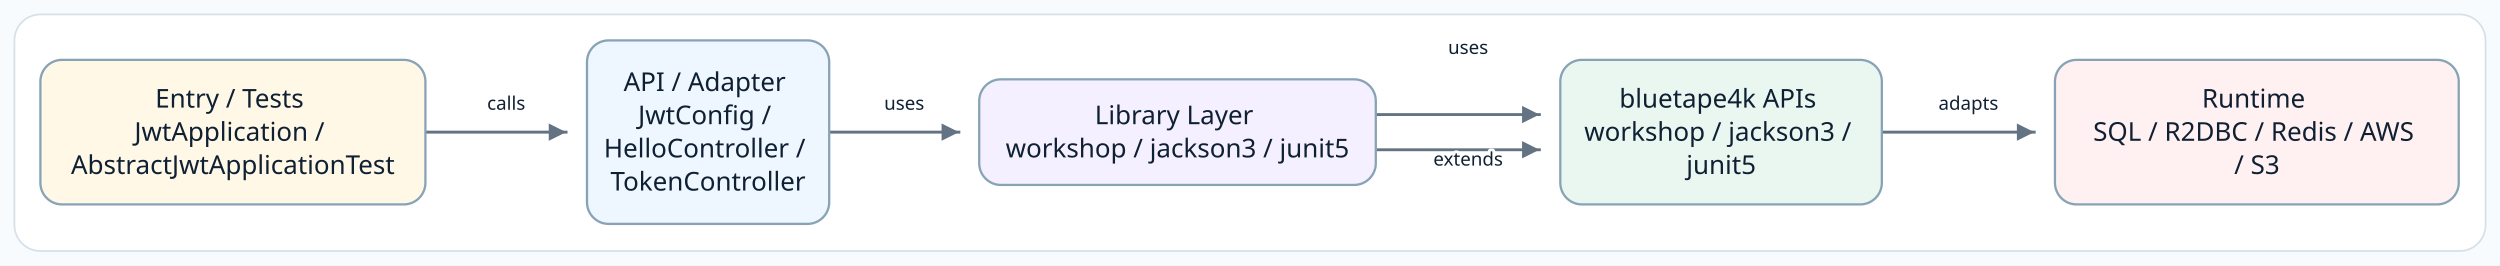
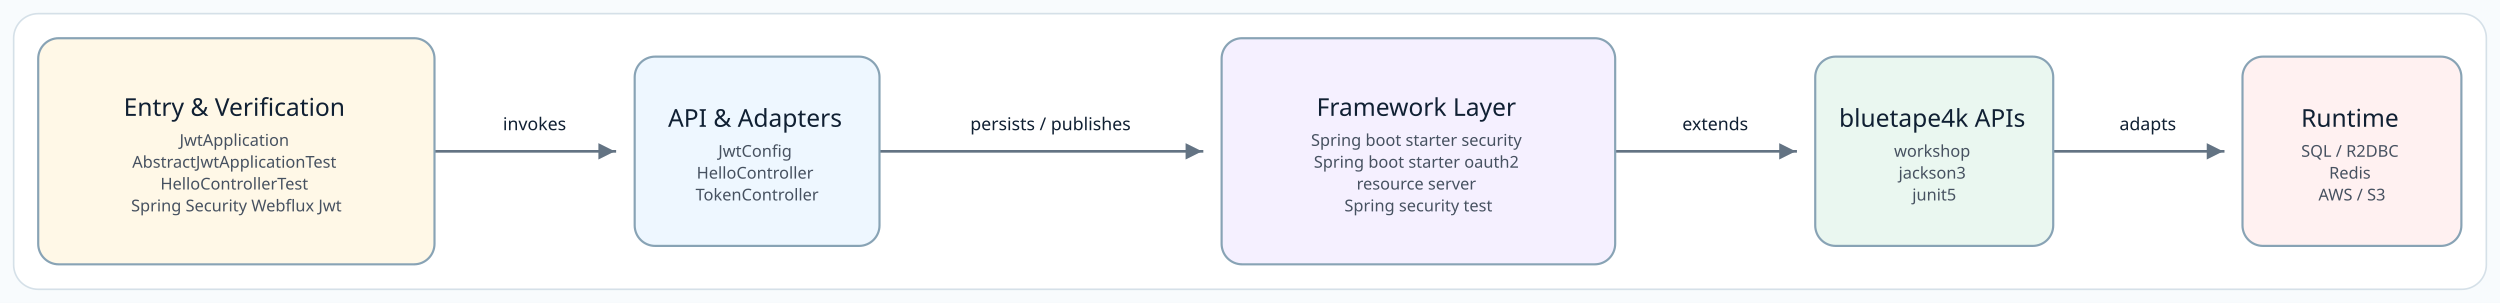
- <svg xmlns="http://www.w3.org/2000/svg" width="1733" height="184" viewBox="0 0 1733 184" role="img" aria-label="Source-derived README architecture diagram">
+ <svg xmlns="http://www.w3.org/2000/svg" width="1832" height="222" viewBox="0 0 1832 222" role="img" aria-label="Source-derived README architecture diagram">
  <defs>
    <marker id="arrow" markerWidth="8" markerHeight="8" refX="7" refY="4" orient="auto" markerUnits="strokeWidth">
      <path d="M 1 1 L 7 4 L 1 7 Z" fill="#637383" />
    </marker>
    <style>
      .canvas { fill: #F8FBFD; }
      .frame { fill: #FFFFFF; stroke: #D5E0E8; stroke-width: 1.2; }
      .node rect { stroke-width: 1.6; }
-       .node-label { font-family:"Architects Daughter"; font-size: 18px; fill: #102033; }
-       .edge-label { font-family:"Comic Mono"; font-size: 13px; fill: #102033; paint-order: stroke; stroke: #FFFFFF; stroke-width: 4px; stroke-linejoin: round; }
+       .node-title { font-family: "Architects Daughter"; font-size: 18px; fill: #102033; }
+       .node-detail { font-family: "Comic Mono"; font-size: 12px; fill: #465160; }
+       .edge-label { font-family: "Comic Mono"; font-size: 13px; fill: #102033; paint-order: stroke; stroke: #FFFFFF; stroke-width: 4px; stroke-linejoin: round; }
      .connector { fill: none; stroke: #637383; stroke-width: 2; stroke-linecap: square; stroke-linejoin: round; }
    </style>
  </defs>
-   <rect class="canvas" width="1733" height="184" />
-   <rect class="frame" x="10" y="10" width="1713" height="164" rx="18" />
+   <rect class="canvas" width="1832" height="222" />
+   <rect class="frame" x="10" y="10" width="1812" height="202" rx="18" />
  <g>
-     <polyline class="connector" points="295.4,91.6 295.4,91.6 392.4,91.6 392.4,91.6" marker-end="url(#arrow)" />
-     <text class="edge-label" x="350.9" y="76.1" text-anchor="middle">calls</text>
-     <polyline class="connector" points="575.5,91.6 575.5,91.6 664.7,91.6 664.7,91.6" marker-end="url(#arrow)" />
-     <text class="edge-label" x="626.8" y="76.1" text-anchor="middle">uses</text>
-     <polyline class="connector" points="954.4,103.8 954.4,103.8 1067.1,103.8 1067.1,103.8" marker-end="url(#arrow)" />
-     <text class="edge-label" x="1017.7" y="37.4" text-anchor="middle">uses</text>
-     <polyline class="connector" points="954.4,79.4 954.4,79.4 1067.1,79.4 1067.1,79.4" marker-end="url(#arrow)" />
-     <text class="edge-label" x="1017.7" y="114.8" text-anchor="middle">extends</text>
-     <polyline class="connector" points="1305.0,91.6 1305.0,91.6 1410.1,91.6 1410.1,91.6" marker-end="url(#arrow)" />
-     <text class="edge-label" x="1364.5" y="76.1" text-anchor="middle">adapts</text>
+     <polyline class="connector" points="319.1,110.9 319.1,110.9 450.5,110.9 450.5,110.9" marker-end="url(#arrow)" />
+     <text class="edge-label" x="391.7" y="95.4" text-anchor="middle">invokes</text>
+     <polyline class="connector" points="645.3,110.9 645.3,110.9 880.8,110.9 880.8,110.9" marker-end="url(#arrow)" />
+     <text class="edge-label" x="769.8" y="95.4" text-anchor="middle">persists / publishes</text>
+     <polyline class="connector" points="1184.4,110.9 1184.4,110.9 1315.8,110.9 1315.8,110.9" marker-end="url(#arrow)" />
+     <text class="edge-label" x="1256.9" y="95.4" text-anchor="middle">extends</text>
+     <polyline class="connector" points="1505.5,110.9 1505.5,110.9 1629.1,110.9 1629.1,110.9" marker-end="url(#arrow)" />
+     <text class="edge-label" x="1573.9" y="95.4" text-anchor="middle">adapts</text>
    <g class="node" data-node="entry">
-       <rect x="28.0" y="41.5" width="266.9" height="100.2" rx="15" fill="#FFF8E7" stroke="#88A3B5" />
-       <text class="node-label" text-anchor="middle">
-         <tspan x="161.4" y="74.6">Entry / Tests</tspan>
-         <tspan x="161.4" y="97.6">JwtApplication /</tspan>
-         <tspan x="161.4" y="120.6">AbstractJwtApplicationTest</tspan>
+       <rect x="28.0" y="28.0" width="290.4" height="165.7" rx="15" fill="#FFF8E7" stroke="#88A3B5" />
+       <text text-anchor="middle">
+         <tspan class="node-title" x="173.2" y="84.9">Entry &amp; Verification</tspan>
+         <tspan class="node-detail" x="173.2" y="106.9">JwtApplication</tspan>
+         <tspan class="node-detail" x="173.2" y="122.9">AbstractJwtApplicationTest</tspan>
+         <tspan class="node-detail" x="173.2" y="138.9">HelloControllerTest</tspan>
+         <tspan class="node-detail" x="173.2" y="154.9">Spring Security Webflux Jwt</tspan>
      </text>
    </g>
    <g class="node" data-node="api">
-       <rect x="406.9" y="28.0" width="167.9" height="127.2" rx="15" fill="#EEF7FF" stroke="#88A3B5" />
-       <text class="node-label" text-anchor="middle">
-         <tspan x="490.8" y="63.1">API / Adapter</tspan>
-         <tspan x="490.8" y="86.1">JwtConfig /</tspan>
-         <tspan x="490.8" y="109.1">HelloController /</tspan>
-         <tspan x="490.8" y="132.1">TokenController</tspan>
+       <rect x="465.1" y="41.5" width="179.4" height="138.7" rx="15" fill="#EEF7FF" stroke="#88A3B5" />
+       <text text-anchor="middle">
+         <tspan class="node-title" x="554.8" y="92.9">API &amp; Adapters</tspan>
+         <tspan class="node-detail" x="554.8" y="114.9">JwtConfig</tspan>
+         <tspan class="node-detail" x="554.8" y="130.9">HelloController</tspan>
+         <tspan class="node-detail" x="554.8" y="146.9">TokenController</tspan>
      </text>
    </g>
    <g class="node" data-node="infra">
-       <rect x="678.8" y="55.0" width="274.9" height="73.2" rx="15" fill="#F5F0FF" stroke="#88A3B5" />
-       <text class="node-label" text-anchor="middle">
-         <tspan x="816.2" y="86.1">Library Layer</tspan>
-         <tspan x="816.2" y="109.1">workshop / jackson3 / junit5</tspan>
+       <rect x="895.2" y="28.0" width="288.4" height="165.7" rx="15" fill="#F5F0FF" stroke="#88A3B5" />
+       <text text-anchor="middle">
+         <tspan class="node-title" x="1039.4" y="84.9">Framework Layer</tspan>
+         <tspan class="node-detail" x="1039.4" y="106.9">Spring boot starter security</tspan>
+         <tspan class="node-detail" x="1039.4" y="122.9">Spring boot starter oauth2</tspan>
+         <tspan class="node-detail" x="1039.4" y="138.9">resource server</tspan>
+         <tspan class="node-detail" x="1039.4" y="154.9">Spring security test</tspan>
      </text>
    </g>
    <g class="node" data-node="bt">
-       <rect x="1081.6" y="41.5" width="222.9" height="100.2" rx="15" fill="#EAF7F0" stroke="#88A3B5" />
-       <text class="node-label" text-anchor="middle">
-         <tspan x="1193.1" y="74.6">bluetape4k APIs</tspan>
-         <tspan x="1193.1" y="97.6">workshop / jackson3 /</tspan>
-         <tspan x="1193.1" y="120.6">junit5</tspan>
+       <rect x="1330.2" y="41.5" width="174.4" height="138.7" rx="15" fill="#EAF7F0" stroke="#88A3B5" />
+       <text text-anchor="middle">
+         <tspan class="node-title" x="1417.4" y="92.9">bluetape4k APIs</tspan>
+         <tspan class="node-detail" x="1417.4" y="114.9">workshop</tspan>
+         <tspan class="node-detail" x="1417.4" y="130.9">jackson3</tspan>
+         <tspan class="node-detail" x="1417.4" y="146.9">junit5</tspan>
      </text>
    </g>
    <g class="node" data-node="runtime">
-       <rect x="1424.5" y="41.5" width="279.9" height="100.2" rx="15" fill="#FFF1F1" stroke="#88A3B5" />
-       <text class="node-label" text-anchor="middle">
-         <tspan x="1564.5" y="74.6">Runtime</tspan>
-         <tspan x="1564.5" y="97.6">SQL / R2DBC / Redis / AWS</tspan>
-         <tspan x="1564.5" y="120.6">/ S3</tspan>
+       <rect x="1643.3" y="41.5" width="160.4" height="138.7" rx="15" fill="#FFF1F1" stroke="#88A3B5" />
+       <text text-anchor="middle">
+         <tspan class="node-title" x="1723.5" y="92.9">Runtime</tspan>
+         <tspan class="node-detail" x="1723.5" y="114.9">SQL / R2DBC</tspan>
+         <tspan class="node-detail" x="1723.5" y="130.9">Redis</tspan>
+         <tspan class="node-detail" x="1723.5" y="146.9">AWS / S3</tspan>
      </text>
    </g>
  </g>
</svg>
